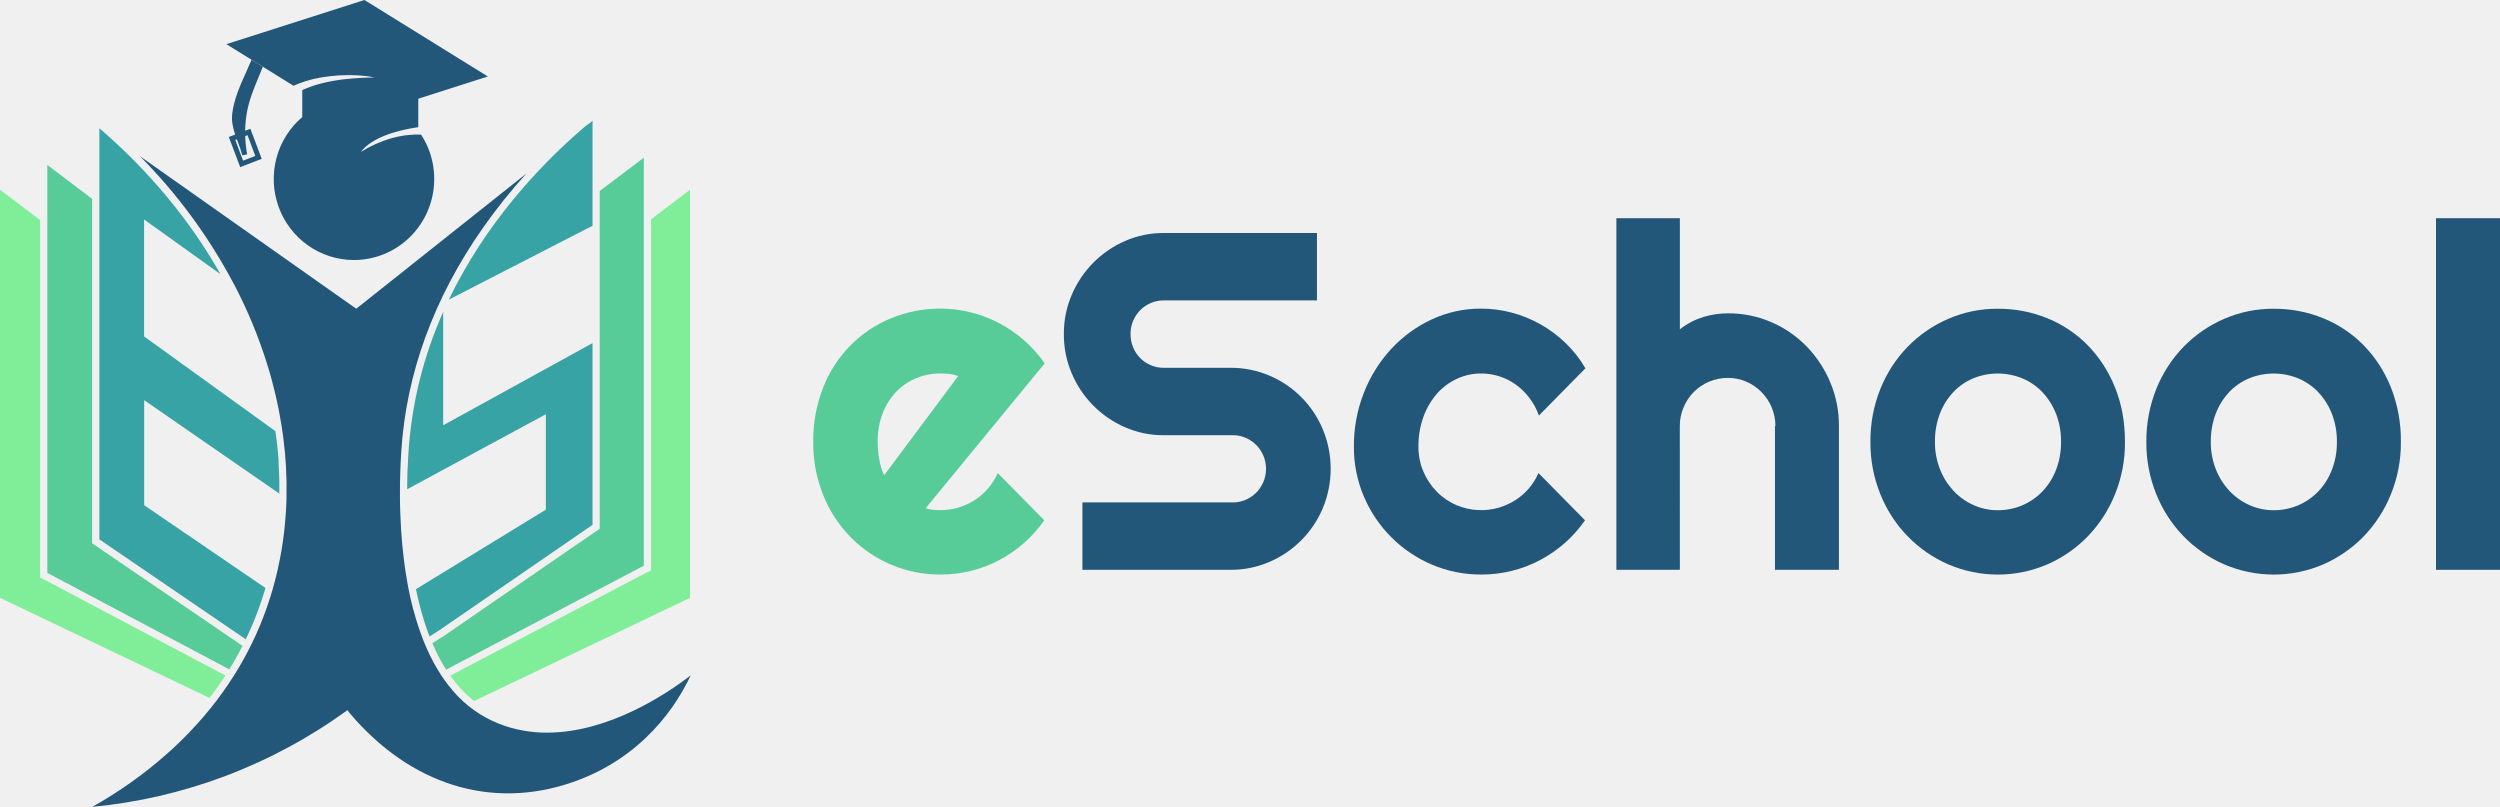
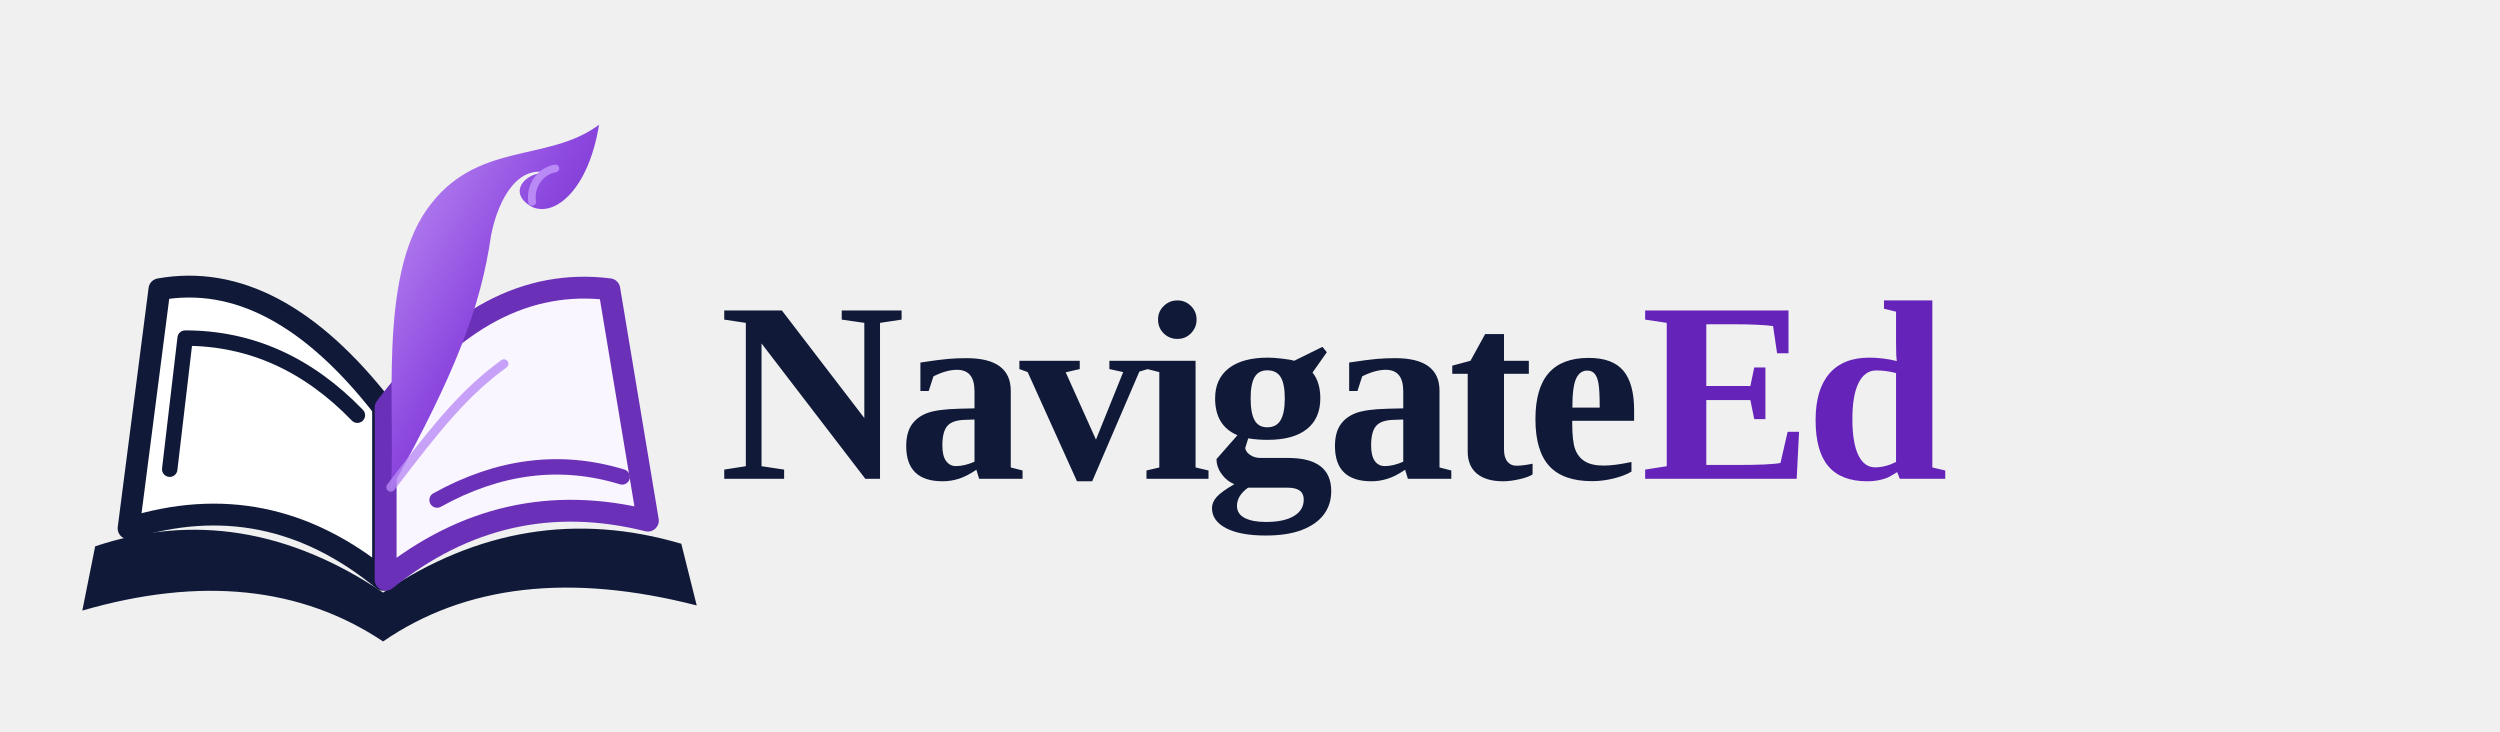
- <svg xmlns="http://www.w3.org/2000/svg" width="158" height="51" viewBox="0 0 158 51" fill="none">
-   <g id="Logo" clip-path="url(#clip0_31_669)">
-     <path id="Vector" d="M13.897 43.215C13.987 43.085 14.076 42.952 14.164 42.818C14.191 42.776 14.219 42.735 14.246 42.693L2.827 36.645L2.536 36.513V13.911L2.464 13.856L0 11.991V37.783L13.243 44.11C13.466 43.821 13.684 43.522 13.897 43.215Z" fill="#80ED99" />
-     <path id="Vector_2" d="M34.577 46.303C33.538 46.31 32.507 46.119 31.538 45.742C30.411 45.297 29.41 44.58 28.62 43.654H28.61L28.602 43.628C28.253 43.222 27.939 42.786 27.664 42.326C27.584 42.197 27.508 42.062 27.434 41.926C27.256 41.602 27.089 41.261 26.933 40.9C26.872 40.76 26.812 40.618 26.756 40.473C26.291 39.269 25.949 38.021 25.733 36.748C25.431 35.06 25.123 32.267 25.36 28.542C25.672 23.612 27.404 18.865 30.503 14.426C31.351 13.217 32.273 12.063 33.264 10.971L22.514 19.512L8.844 9.871C11.201 12.245 13.196 14.959 14.765 17.924H14.77C15.623 19.545 16.328 21.24 16.877 22.99C17.284 24.288 17.593 25.614 17.804 26.959C17.837 27.169 17.868 27.38 17.895 27.589C18.064 28.866 18.135 30.153 18.107 31.44C18.108 31.456 18.108 31.473 18.107 31.489C18.107 31.592 18.1 31.694 18.097 31.797L18.086 32.032C18.081 32.134 18.076 32.234 18.07 32.336C17.972 33.99 17.693 35.628 17.238 37.22C17.193 37.374 17.146 37.528 17.099 37.682C16.907 38.298 16.688 38.904 16.444 39.497C16.117 40.287 15.742 41.055 15.322 41.798C15.246 41.933 15.169 42.065 15.091 42.198C14.656 42.927 14.181 43.631 13.666 44.305C13.563 44.441 13.457 44.576 13.347 44.712C12.8 45.394 12.215 46.045 11.596 46.661C11.513 46.744 11.427 46.828 11.34 46.912C11.096 47.151 10.842 47.387 10.577 47.62C9.12 48.911 7.531 50.042 5.836 50.993C8.68 50.722 11.477 50.078 14.156 49.077C16.933 48.038 19.558 46.626 21.961 44.879L22.082 45.05C25.929 49.603 31.059 51.203 36.172 49.44C40.676 47.886 42.801 44.504 43.648 42.689C42.137 43.851 38.473 46.302 34.577 46.303Z" fill="#22577A" />
-     <path id="Vector_3" d="M43.609 11.991V37.783L29.96 44.306C29.691 44.091 29.437 43.858 29.2 43.608L29.093 43.491C29.053 43.45 29.015 43.406 28.977 43.362L28.886 43.254C28.846 43.209 28.808 43.161 28.77 43.116C28.663 42.983 28.559 42.845 28.458 42.702L40.832 36.198H40.836L41.145 36.053V13.86L41.708 13.433L42.166 13.089L43.609 11.991Z" fill="#80ED99" />
-     <path id="Vector_4" d="M40.689 9.965V35.757L40.625 35.786L32.208 40.211L28.199 42.319C28.159 42.258 28.12 42.196 28.082 42.134C28.045 42.072 28.015 42.026 27.984 41.97C27.938 41.892 27.892 41.814 27.85 41.735C27.746 41.545 27.644 41.35 27.547 41.148C27.481 41.01 27.417 40.87 27.353 40.723C27.343 40.7 27.333 40.676 27.324 40.653L28 40.221C28 40.221 28 40.221 28 40.227L37.901 33.415V12.073L40.689 9.965Z" fill="#57CC99" />
-     <path id="Vector_5" d="M37.448 21.686V33.17L27.811 39.8L27.148 40.226C26.883 39.535 26.662 38.828 26.487 38.109C26.448 37.953 26.412 37.795 26.375 37.635C26.36 37.563 26.343 37.49 26.328 37.417L26.29 37.233L34.497 32.211V26.18L25.734 30.919C25.734 30.184 25.761 29.402 25.815 28.571C26.016 25.509 26.759 22.51 28.009 19.713V26.877L36.992 21.935L37.448 21.686Z" fill="#38A3A5" />
-     <path id="Vector_6" d="M9.111 25.291V31.929L16.778 37.161C16.752 37.247 16.727 37.334 16.7 37.42C16.502 38.064 16.274 38.7 16.016 39.327C15.863 39.697 15.702 40.056 15.533 40.403L6.281 34.09V8.105C9.474 10.851 12.052 13.993 13.935 17.329L9.106 13.871V21.263L17.404 27.248L17.437 27.472C17.454 27.594 17.47 27.715 17.484 27.837C17.484 27.856 17.489 27.875 17.491 27.894L17.522 28.165C17.531 28.257 17.541 28.35 17.551 28.442C17.561 28.535 17.567 28.61 17.574 28.695C17.58 28.78 17.588 28.863 17.595 28.946C17.595 29.002 17.603 29.056 17.608 29.111V29.154C17.608 29.169 17.608 29.183 17.608 29.198C17.608 29.212 17.608 29.209 17.608 29.214C17.608 29.22 17.608 29.224 17.608 29.229C17.608 29.234 17.608 29.266 17.608 29.284C17.608 29.301 17.608 29.308 17.608 29.32C17.623 29.566 17.635 29.81 17.643 30.052C17.643 30.18 17.649 30.307 17.653 30.436C17.653 30.689 17.653 30.942 17.653 31.195L9.111 25.291Z" fill="#38A3A5" />
-     <path id="Vector_7" d="M15.327 40.819C15.188 41.089 15.046 41.356 14.898 41.616L14.883 41.645C14.811 41.77 14.74 41.893 14.666 42.014C14.661 42.023 14.656 42.032 14.652 42.042C14.6 42.13 14.546 42.217 14.492 42.302L9.661 39.744L3.033 36.23L2.992 36.209V10.425L5.821 12.567V12.937V34.335L15.327 40.819Z" fill="#57CC99" />
-     <path id="Vector_8" d="M37.448 7.639V14.273L36.99 14.504L28.366 18.936C30.676 14.127 34.072 10.528 36.647 8.276C36.763 8.175 36.876 8.076 36.99 7.98L37.015 7.96L37.289 7.764L37.441 7.641L37.448 7.639Z" fill="#38A3A5" />
-     <path id="Vector_9" d="M15.494 8.262C15.5 7.843 15.543 7.426 15.622 7.015C15.765 6.27 16.064 5.545 16.355 4.845C16.439 4.638 16.525 4.429 16.609 4.218L16.334 4.048L16.169 3.947L15.899 3.779C15.792 4.033 15.68 4.284 15.568 4.531C15.185 5.379 14.789 6.255 14.675 7.196C14.621 7.647 14.721 8.081 14.863 8.504L14.461 8.659L15.181 10.562L16.541 10.038L15.823 8.138L15.494 8.262ZM16.135 9.855L15.361 10.154L14.867 8.842L14.97 8.803C14.992 8.864 15.016 8.926 15.039 8.987C15.146 9.26 15.238 9.537 15.314 9.82L15.62 9.753C15.55 9.373 15.509 8.987 15.497 8.6L15.642 8.544" fill="#22577A" />
-     <path id="Vector_10" d="M26.656 8.577L26.612 8.506H26.529C25.301 8.47 24.049 8.84 22.8 9.602C23.159 9.14 23.746 8.77 24.553 8.482C24.615 8.459 24.678 8.437 24.744 8.417L24.847 8.385L24.961 8.35L25.155 8.297L25.182 8.289C25.259 8.269 25.337 8.25 25.417 8.231L25.479 8.216L25.67 8.174L25.736 8.16L25.972 8.113H25.991C26.093 8.094 26.197 8.076 26.303 8.058L26.435 8.037V6.239L30.832 4.834L23.031 0L14.305 2.791L15.901 3.779L16.171 3.947L16.337 4.048L16.612 4.218L18.55 5.42L18.625 5.388C18.854 5.287 19.089 5.199 19.328 5.124C20.53 4.745 22.345 4.62 23.66 4.893L23.379 4.9L23.176 4.907L22.825 4.922L22.563 4.939H22.552L22.292 4.959H22.27L22.021 4.983H21.991C21.911 4.991 21.831 5 21.751 5.009L21.713 5.014L21.483 5.043C21.468 5.047 21.453 5.049 21.439 5.05L21.216 5.084L21.166 5.093C21.096 5.104 21.024 5.117 20.953 5.13L20.898 5.141L20.694 5.181L20.633 5.195L20.438 5.24L20.372 5.256L20.189 5.304L20.116 5.325L19.945 5.375C19.918 5.383 19.89 5.392 19.863 5.4L19.709 5.452L19.617 5.486L19.48 5.536C19.446 5.55 19.411 5.563 19.378 5.578L19.286 5.615L19.194 5.655L19.103 5.696V7.398C18.308 8.074 17.738 8.981 17.47 9.995C17.203 11.009 17.25 12.081 17.606 13.067C17.962 14.053 18.61 14.905 19.461 15.507C20.313 16.109 21.327 16.433 22.366 16.433C22.524 16.433 22.683 16.426 22.842 16.411C24.181 16.284 25.416 15.626 26.274 14.581C27.133 13.536 27.546 12.189 27.422 10.837C27.349 10.033 27.087 9.258 26.656 8.577Z" fill="#22577A" />
-     <path id="Vector_11" d="M58.498 32.123C58.651 32.172 58.809 32.204 58.969 32.22C59.126 32.234 59.282 32.242 59.44 32.242C59.823 32.243 60.204 32.188 60.572 32.078C60.932 31.97 61.276 31.813 61.593 31.61C61.912 31.408 62.2 31.159 62.446 30.87C62.696 30.578 62.902 30.251 63.056 29.898L65.998 32.882C65.628 33.413 65.196 33.896 64.71 34.322C64.23 34.744 63.702 35.108 63.138 35.405C62.574 35.702 61.976 35.929 61.358 36.08C60.73 36.235 60.086 36.312 59.44 36.311C58.385 36.317 57.34 36.112 56.365 35.707C55.39 35.302 54.505 34.705 53.76 33.951C53.016 33.19 52.428 32.289 52.03 31.299C51.599 30.228 51.384 29.082 51.396 27.927C51.381 26.746 51.596 25.574 52.03 24.478C52.414 23.495 52.991 22.601 53.728 21.851C54.465 21.1 55.346 20.509 56.316 20.114C57.308 19.705 58.37 19.498 59.441 19.505C60.089 19.505 60.735 19.585 61.364 19.743C62.611 20.055 63.765 20.663 64.732 21.517C65.219 21.945 65.654 22.431 66.026 22.964L58.498 32.123ZM60.557 23.766C60.38 23.699 60.196 23.654 60.008 23.632C59.82 23.612 59.631 23.602 59.441 23.602C58.909 23.599 58.382 23.702 57.89 23.907C57.413 24.104 56.982 24.4 56.626 24.776C56.257 25.167 55.97 25.628 55.78 26.133C55.566 26.706 55.46 27.315 55.47 27.927C55.47 28.075 55.477 28.243 55.492 28.431C55.506 28.623 55.531 28.813 55.565 29.002C55.599 29.196 55.641 29.382 55.69 29.557C55.734 29.723 55.798 29.883 55.881 30.033L60.557 23.766Z" fill="#57CC99" />
-     <path id="Vector_12" d="M67.236 21.109C67.23 20.256 67.401 19.412 67.736 18.63C68.386 17.103 69.591 15.886 71.103 15.23C71.877 14.892 72.713 14.72 73.556 14.726H83.231V18.986H73.556C73.279 18.983 73.004 19.036 72.747 19.142C72.49 19.248 72.257 19.405 72.061 19.603C71.865 19.801 71.71 20.036 71.605 20.296C71.5 20.555 71.447 20.832 71.45 21.113C71.448 21.4 71.503 21.685 71.612 21.951C71.715 22.205 71.868 22.436 72.06 22.63C72.252 22.825 72.481 22.979 72.732 23.083C72.993 23.193 73.274 23.248 73.556 23.246H77.776C78.622 23.241 79.46 23.41 80.239 23.744C81.759 24.388 82.968 25.608 83.606 27.143C83.931 27.929 84.099 28.773 84.099 29.625C84.099 30.477 83.931 31.321 83.606 32.108C83.288 32.864 82.829 33.552 82.253 34.134C81.674 34.717 80.99 35.183 80.238 35.507C79.46 35.845 78.622 36.017 77.775 36.012H68.409V31.752H77.775C78.062 31.77 78.35 31.728 78.621 31.63C78.891 31.532 79.139 31.378 79.349 31.179C79.559 30.98 79.726 30.74 79.84 30.474C79.954 30.207 80.013 29.919 80.013 29.629C80.013 29.338 79.954 29.051 79.84 28.784C79.726 28.518 79.559 28.278 79.349 28.079C79.139 27.88 78.891 27.726 78.621 27.628C78.35 27.529 78.062 27.488 77.775 27.506H73.556C72.712 27.512 71.875 27.341 71.1 27.002C69.585 26.346 68.379 25.126 67.733 23.596C67.398 22.81 67.23 21.963 67.236 21.109Z" fill="#22577A" />
-     <path id="Vector_13" d="M100.199 23.276L97.258 26.262C97.118 25.859 96.914 25.48 96.655 25.142C96.411 24.82 96.121 24.538 95.795 24.303C95.478 24.076 95.128 23.901 94.758 23.783C94.387 23.665 94 23.605 93.611 23.605C93.075 23.602 92.546 23.719 92.06 23.947C91.577 24.173 91.146 24.499 90.795 24.904C90.428 25.334 90.142 25.829 89.953 26.363C89.742 26.963 89.637 27.597 89.645 28.234C89.641 28.769 89.746 29.299 89.953 29.792C90.153 30.268 90.44 30.701 90.799 31.068C91.16 31.437 91.59 31.73 92.064 31.93C92.915 32.287 93.862 32.339 94.747 32.078C95.107 31.97 95.451 31.813 95.769 31.61C96.088 31.408 96.376 31.159 96.622 30.87C96.872 30.578 97.078 30.251 97.232 29.898L100.173 32.882C99.805 33.412 99.375 33.896 98.891 34.322C98.41 34.744 97.882 35.108 97.317 35.405C96.754 35.702 96.156 35.929 95.538 36.08C94.909 36.235 94.263 36.312 93.615 36.311C92.541 36.317 91.478 36.103 90.49 35.68C88.561 34.863 87.022 33.322 86.198 31.381C85.774 30.388 85.559 29.318 85.566 28.237C85.556 27.067 85.771 25.907 86.198 24.82C86.597 23.796 87.183 22.857 87.925 22.051C88.65 21.268 89.519 20.635 90.484 20.188C91.463 19.732 92.53 19.499 93.608 19.505C94.261 19.505 94.911 19.59 95.542 19.758C96.816 20.096 97.985 20.755 98.939 21.673C99.43 22.145 99.855 22.685 100.199 23.276Z" fill="#22577A" />
-     <path id="Vector_14" d="M106.167 36.012H102.155V13.791H106.167V20.812C106.611 20.464 107.114 20.2 107.652 20.032C108.157 19.88 108.682 19.802 109.209 19.802C110.149 19.796 111.079 19.985 111.943 20.357C112.777 20.715 113.534 21.235 114.171 21.886C114.808 22.541 115.317 23.311 115.671 24.157C116.04 25.032 116.227 25.974 116.22 26.925V36.01H112.177V26.927H112.206C112.208 26.522 112.128 26.12 111.971 25.747C111.665 25.017 111.091 24.434 110.369 24.122C110.002 23.963 109.606 23.882 109.207 23.884C108.798 23.882 108.393 23.962 108.016 24.122C107.286 24.427 106.705 25.011 106.4 25.747C106.242 26.12 106.162 26.522 106.164 26.927L106.167 36.012Z" fill="#22577A" />
-     <path id="Vector_15" d="M134.297 27.927C134.307 29.064 134.092 30.192 133.665 31.244C133.266 32.233 132.682 33.135 131.945 33.901C131.215 34.651 130.349 35.251 129.394 35.668C128.403 36.094 127.338 36.313 126.262 36.313C125.185 36.313 124.12 36.094 123.13 35.668C121.18 34.82 119.64 33.23 118.843 31.244C118.416 30.192 118.201 29.064 118.211 27.927C118.2 26.777 118.414 25.637 118.843 24.572C119.241 23.578 119.828 22.673 120.571 21.908C121.303 21.161 122.172 20.564 123.13 20.151C124.117 19.723 125.18 19.506 126.254 19.513C127.33 19.505 128.396 19.709 129.394 20.114C130.35 20.502 131.218 21.083 131.945 21.821C132.686 22.583 133.271 23.486 133.665 24.478C134.086 25.507 134.297 26.657 134.297 27.927ZM130.258 27.927C130.267 27.32 130.159 26.718 129.942 26.152C129.745 25.646 129.453 25.183 129.082 24.788C128.723 24.409 128.29 24.111 127.81 23.912C126.815 23.505 125.702 23.505 124.707 23.912C124.229 24.11 123.798 24.408 123.443 24.788C123.076 25.183 122.789 25.646 122.598 26.152C122.385 26.719 122.28 27.321 122.289 27.927C122.283 28.51 122.388 29.089 122.598 29.633C122.791 30.139 123.078 30.602 123.443 30.999C123.8 31.385 124.23 31.695 124.707 31.912C125.194 32.135 125.724 32.249 126.259 32.246C126.791 32.249 127.319 32.143 127.81 31.935C128.288 31.732 128.721 31.434 129.082 31.058C129.455 30.665 129.748 30.201 129.942 29.693C130.158 29.13 130.265 28.531 130.258 27.927Z" fill="#22577A" />
-     <path id="Vector_16" d="M151.736 27.927C151.746 29.064 151.53 30.192 151.103 31.244C150.705 32.233 150.121 33.135 149.383 33.901C148.654 34.651 147.787 35.251 146.832 35.668C145.842 36.094 144.776 36.313 143.7 36.313C142.624 36.313 141.558 36.094 140.568 35.668C138.618 34.821 137.078 33.231 136.282 31.244C135.855 30.192 135.64 29.064 135.65 27.927C135.639 26.777 135.854 25.637 136.282 24.572C136.68 23.579 137.267 22.674 138.01 21.908C138.742 21.161 139.611 20.564 140.568 20.151C141.555 19.723 142.619 19.506 143.693 19.513C144.768 19.505 145.834 19.709 146.832 20.114C147.788 20.502 148.656 21.083 149.383 21.821C150.125 22.583 150.709 23.486 151.103 24.478C151.536 25.574 151.751 26.746 151.736 27.927ZM147.692 27.927C147.701 27.32 147.593 26.718 147.376 26.152C147.179 25.646 146.887 25.182 146.516 24.788C146.157 24.409 145.724 24.111 145.244 23.912C144.25 23.505 143.137 23.505 142.142 23.912C141.663 24.11 141.232 24.408 140.877 24.788C140.51 25.183 140.223 25.646 140.031 26.152C139.819 26.719 139.715 27.321 139.723 27.927C139.718 28.51 139.822 29.089 140.031 29.633C140.225 30.138 140.512 30.602 140.877 30.999C141.234 31.385 141.664 31.695 142.142 31.912C142.629 32.135 143.158 32.249 143.693 32.246C144.225 32.249 144.753 32.143 145.244 31.935C145.722 31.732 146.155 31.433 146.516 31.058C146.89 30.665 147.182 30.201 147.376 29.693C147.592 29.13 147.699 28.531 147.692 27.927Z" fill="#22577A" />
-     <path id="Vector_17" d="M158 36.012H153.956V13.791H158V36.012Z" fill="#22577A" />
+ <svg xmlns="http://www.w3.org/2000/svg" viewBox="0 0 1060 310" role="img" aria-label="NavigateEd brand primary transparent-background logo">
+   <defs>
+     <linearGradient id="scrollGrad" x1="0" y1="0" x2="1" y2="1">
+       <stop stop-color="#C394F7" />
+       <stop offset=".48" stop-color="#8B46DE" />
+       <stop offset="1" stop-color="#5B1BAB" />
+     </linearGradient>
+     <linearGradient id="student" x1="0" y1="0" x2="1" y2="1">
+       <stop stop-color="#462075" />
+       <stop offset="1" stop-color="#151131" />
+     </linearGradient>
+     <linearGradient id="teacher" x1="0" y1="0" x2="1" y2="1">
+       <stop stop-color="#592C90" />
+       <stop offset="1" stop-color="#191337" />
+     </linearGradient>
+   </defs>
+   <g transform="translate(24 18) scale(1.09)">
+     <g stroke-linecap="round" stroke-linejoin="round">
+       <path d="M15 196 Q72 177 127 214 Q182 177 243 195 L249 219 Q175 200 127 233 Q79 201 10 221Z" fill="#101A38" />
+       <path d="M28 189 L40 96 Q85 88 127 142 L127 209 Q82 172 28 189Z" fill="#FFFFFF" stroke="#101A38" stroke-width="8.5" />
+       <path d="M44 166 L50 115 Q88 115 117 145" fill="none" stroke="#101A38" stroke-width="6" />
+       <path d="M128 209 L128 142 Q167 90 215 96 L230 186 Q174 172 128 209Z" fill="#FAF6FF" stroke="#6B30B8" stroke-width="8.5" />
+       <path d="M148 178 Q184 158 220 169" fill="none" stroke="#6B30B8" stroke-width="6" />
+       <path d="M130 174 C132 144 125 92 144 65 C163 38 191 47 211 32 C207 57 194 68 185 64 C174 58 184 49 192 51 C180 47 172 60 169 75 C165 103 155 129 130 174Z" fill="url(#scrollGrad)" />
+       <path d="M130 173 C149 148 159 136 174 125" fill="none" stroke="#B989F5" stroke-width="3.5" opacity=".78" />
+       <path d="M194 49 C188 50 184 56 185 62" stroke="#B989F5" stroke-width="3" fill="none" />
+     </g>
  </g>
-   <defs>
-     <clipPath id="clip0_31_669">
-       <rect width="158" height="51" fill="white" />
-     </clipPath>
-   </defs>
+   <text x="305" y="203" font-family="Georgia,'Times New Roman',serif" font-weight="700" font-size="109" letter-spacing="-3" fill="#101A38">Navigate<tspan fill="#6523B9">Ed</tspan>
+   </text>
</svg>
